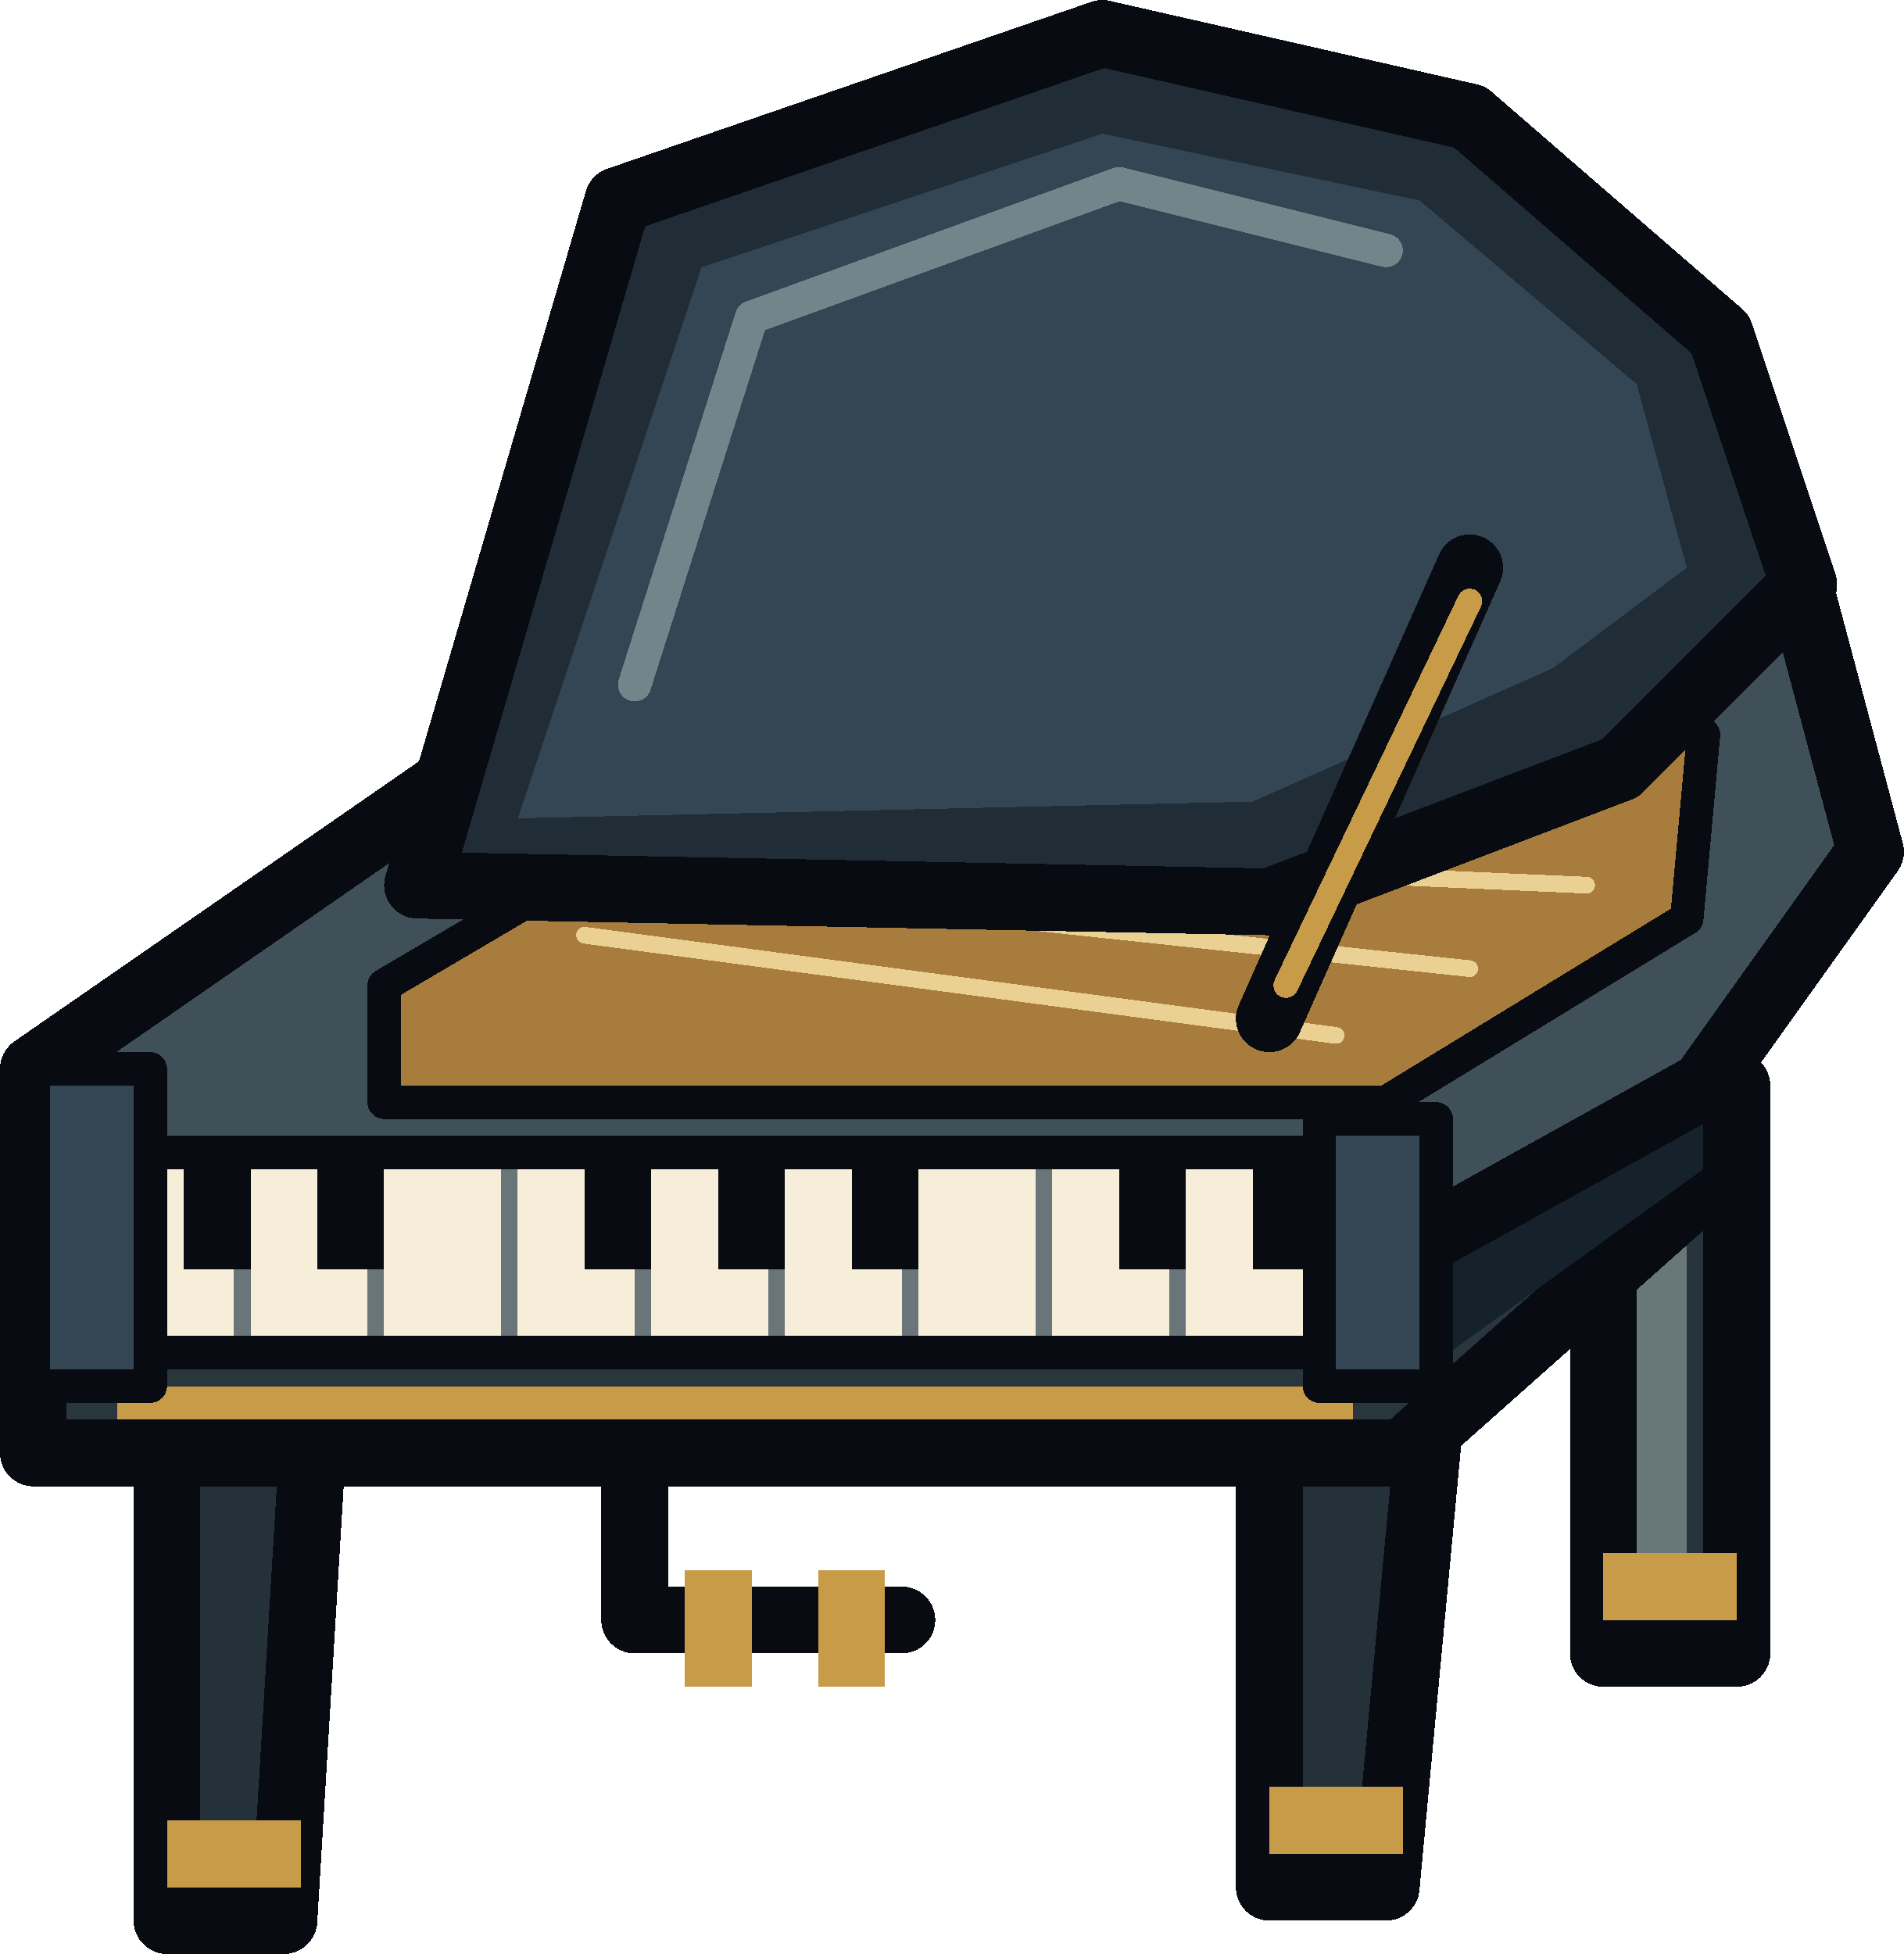
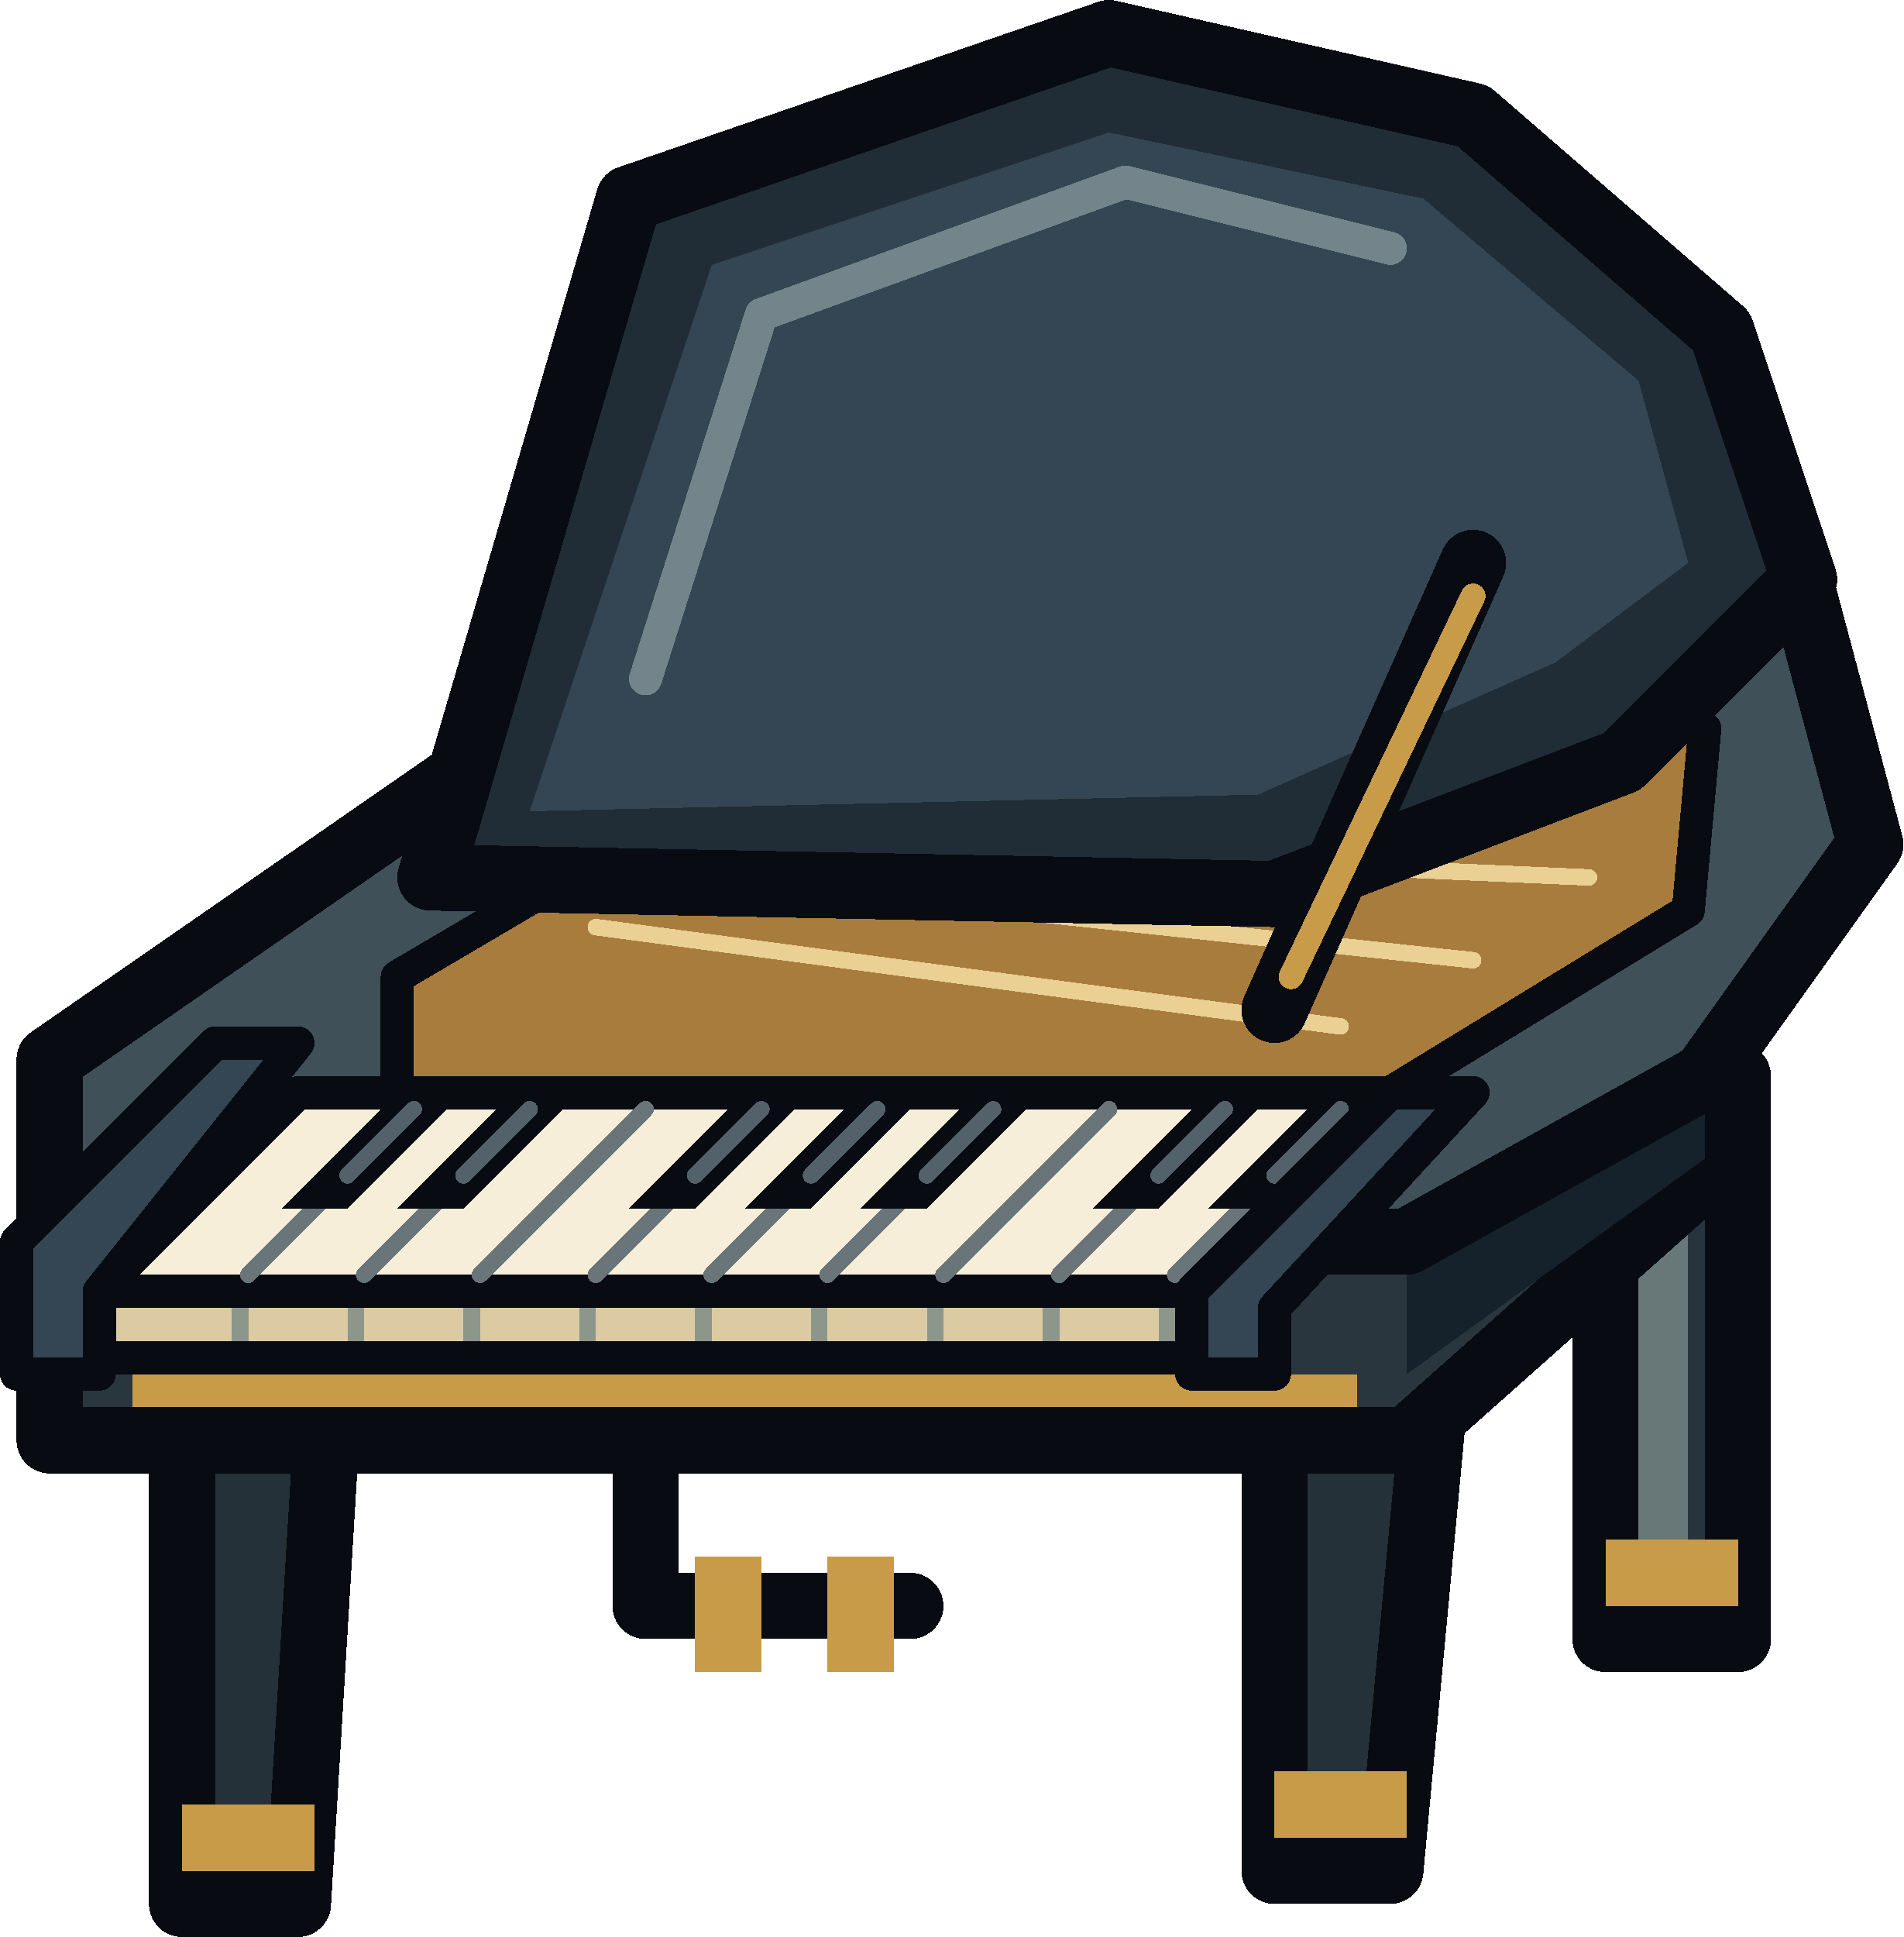
- <svg xmlns="http://www.w3.org/2000/svg" width="114" height="117" viewBox="8 4 114 117" shape-rendering="crispEdges">
+ <svg xmlns="http://www.w3.org/2000/svg" width="115" height="117" viewBox="7 4 115 117" shape-rendering="crispEdges">
  <path d="M104 69H112V103H104Z" fill="#28343d" stroke="#080c12" stroke-width="4" stroke-linejoin="round" />
  <rect x="106" y="77" width="3" height="22" fill="#687878" />
  <path d="M18 86H27L25 119H18Z" fill="#253139" stroke="#080c12" stroke-width="4" stroke-linejoin="round" />
  <path d="M84 85H94L91 117H84Z" fill="#253139" stroke="#080c12" stroke-width="4" stroke-linejoin="round" />
  <rect x="18" y="113" width="8" height="4" fill="#c89b49" />
  <rect x="84" y="111" width="8" height="4" fill="#c89b49" />
  <rect x="104" y="97" width="8" height="4" fill="#c89b49" />
  <path d="M10 70H92L110 59V75L92 91H10Z" fill="#29363d" stroke="#080c12" stroke-width="4" stroke-linejoin="round" />
  <path d="M92 73L110 61V74L92 87Z" fill="#15212b" />
  <rect x="15" y="87" width="74" height="2" fill="#c89b49" />
  <path d="M10 68L36 50L85 46L104 35L116 40L120 55L110 69L92 79H10Z" fill="#3f5058" stroke="#080c12" stroke-width="4" stroke-linejoin="round" />
  <path d="M31 63L48 53L84 51L103 43L110 48L109 59L91 70H31Z" fill="#a87c3d" stroke="#080c12" stroke-width="2" stroke-linejoin="round" />
  <path d="M43 60L88 66" fill="none" stroke="#ead092" stroke-width="1" stroke-linejoin="round" stroke-linecap="round" />
  <path d="M49 57L96 62" fill="none" stroke="#ead092" stroke-width="1" stroke-linejoin="round" stroke-linecap="round" />
  <path d="M57 55L103 57" fill="none" stroke="#ead092" stroke-width="1" stroke-linejoin="round" stroke-linecap="round" />
  <path d="M33 57L45 16L74 6L96 11L111 24L116 39L105 50L84 58Z" fill="#202d36" stroke="#080c12" stroke-width="4" stroke-linejoin="round" />
  <path d="M39 53L50 20L74 12L93 16L106 27L109 38L101 44L83 52Z" fill="#344653" />
  <path d="M46 45L53 23L75 15L91 19" fill="none" stroke="#73858a" stroke-width="2" stroke-linejoin="round" stroke-linecap="round" />
  <path d="M84 65L96 38" fill="none" stroke="#080c12" stroke-width="4" stroke-linejoin="round" stroke-linecap="round" />
  <path d="M85 63L96 40" fill="none" stroke="#c89b49" stroke-width="1.5" stroke-linejoin="round" stroke-linecap="round" />
-   <path d="M14 73H87V85H14Z" fill="#f6eed9" stroke="#080c12" stroke-width="2" stroke-linejoin="round" />
-   <rect x="22" y="74" width="1" height="10" fill="#697579" />
-   <rect x="30" y="74" width="1" height="10" fill="#697579" />
-   <rect x="38" y="74" width="1" height="10" fill="#697579" />
-   <rect x="46" y="74" width="1" height="10" fill="#697579" />
-   <rect x="54" y="74" width="1" height="10" fill="#697579" />
-   <rect x="62" y="74" width="1" height="10" fill="#697579" />
-   <rect x="70" y="74" width="1" height="10" fill="#697579" />
-   <rect x="78" y="74" width="1" height="10" fill="#697579" />
-   <rect x="19" y="73" width="4" height="7" fill="#080c12" />
-   <rect x="27" y="73" width="4" height="7" fill="#080c12" />
-   <rect x="43" y="73" width="4" height="7" fill="#080c12" />
-   <rect x="51" y="73" width="4" height="7" fill="#080c12" />
-   <rect x="59" y="73" width="4" height="7" fill="#080c12" />
-   <rect x="75" y="73" width="4" height="7" fill="#080c12" />
-   <rect x="83" y="73" width="4" height="7" fill="#080c12" />
-   <path d="M10 68H17V87H10Z" fill="#344653" stroke="#080c12" stroke-width="2" stroke-linejoin="round" />
-   <path d="M87 71H94V87H87Z" fill="#344653" stroke="#080c12" stroke-width="2" stroke-linejoin="round" />
+   <path d="M13 82H79V86H13Z" fill="#dccba2" stroke="#080c12" stroke-width="2" stroke-linejoin="round" />
+   <path d="M13 82L25 70H91L79 82Z" fill="#f6eed9" stroke="#080c12" stroke-width="2" stroke-linejoin="round" />
+   <path d="M32 71L22 81" fill="none" stroke="#697579" stroke-width="1" stroke-linejoin="round" stroke-linecap="round" />
+   <rect x="21" y="83" width="1" height="2" fill="#8d968a" />
+   <path d="M39 71L29 81" fill="none" stroke="#697579" stroke-width="1" stroke-linejoin="round" stroke-linecap="round" />
+   <rect x="28" y="83" width="1" height="2" fill="#8d968a" />
+   <path d="M46 71L36 81" fill="none" stroke="#697579" stroke-width="1" stroke-linejoin="round" stroke-linecap="round" />
+   <rect x="35" y="83" width="1" height="2" fill="#8d968a" />
+   <path d="M53 71L43 81" fill="none" stroke="#697579" stroke-width="1" stroke-linejoin="round" stroke-linecap="round" />
+   <rect x="42" y="83" width="1" height="2" fill="#8d968a" />
+   <path d="M60 71L50 81" fill="none" stroke="#697579" stroke-width="1" stroke-linejoin="round" stroke-linecap="round" />
+   <rect x="49" y="83" width="1" height="2" fill="#8d968a" />
+   <path d="M67 71L57 81" fill="none" stroke="#697579" stroke-width="1" stroke-linejoin="round" stroke-linecap="round" />
+   <rect x="56" y="83" width="1" height="2" fill="#8d968a" />
+   <path d="M74 71L64 81" fill="none" stroke="#697579" stroke-width="1" stroke-linejoin="round" stroke-linecap="round" />
+   <rect x="63" y="83" width="1" height="2" fill="#8d968a" />
+   <path d="M81 71L71 81" fill="none" stroke="#697579" stroke-width="1" stroke-linejoin="round" stroke-linecap="round" />
+   <rect x="70" y="83" width="1" height="2" fill="#8d968a" />
+   <path d="M88 71L78 81" fill="none" stroke="#697579" stroke-width="1" stroke-linejoin="round" stroke-linecap="round" />
+   <rect x="77" y="83" width="1" height="2" fill="#8d968a" />
+   <path d="M31 70H35L28 77H24Z" fill="#080c12" />
+   <path d="M32 71L28 75" fill="none" stroke="#52616a" stroke-width="1" stroke-linejoin="round" stroke-linecap="round" />
+   <path d="M38 70H42L35 77H31Z" fill="#080c12" />
+   <path d="M39 71L35 75" fill="none" stroke="#52616a" stroke-width="1" stroke-linejoin="round" stroke-linecap="round" />
+   <path d="M52 70H56L49 77H45Z" fill="#080c12" />
+   <path d="M53 71L49 75" fill="none" stroke="#52616a" stroke-width="1" stroke-linejoin="round" stroke-linecap="round" />
+   <path d="M59 70H63L56 77H52Z" fill="#080c12" />
+   <path d="M60 71L56 75" fill="none" stroke="#52616a" stroke-width="1" stroke-linejoin="round" stroke-linecap="round" />
+   <path d="M66 70H70L63 77H59Z" fill="#080c12" />
+   <path d="M67 71L63 75" fill="none" stroke="#52616a" stroke-width="1" stroke-linejoin="round" stroke-linecap="round" />
+   <path d="M80 70H84L77 77H73Z" fill="#080c12" />
+   <path d="M81 71L77 75" fill="none" stroke="#52616a" stroke-width="1" stroke-linejoin="round" stroke-linecap="round" />
+   <path d="M87 70H91L84 77H80Z" fill="#080c12" />
+   <path d="M88 71L84 75" fill="none" stroke="#52616a" stroke-width="1" stroke-linejoin="round" stroke-linecap="round" />
+   <path d="M8 79L20 67H25L13 82V87H8Z" fill="#344653" stroke="#080c12" stroke-width="2" stroke-linejoin="round" />
+   <path d="M79 82L91 70H96L84 83V87H79Z" fill="#344653" stroke="#080c12" stroke-width="2" stroke-linejoin="round" />
  <path d="M46 91L46 101L62 101" fill="none" stroke="#080c12" stroke-width="4" stroke-linejoin="round" stroke-linecap="round" />
  <rect x="49" y="98" width="4" height="7" fill="#c89b49" />
  <rect x="57" y="98" width="4" height="7" fill="#c89b49" />
</svg>
